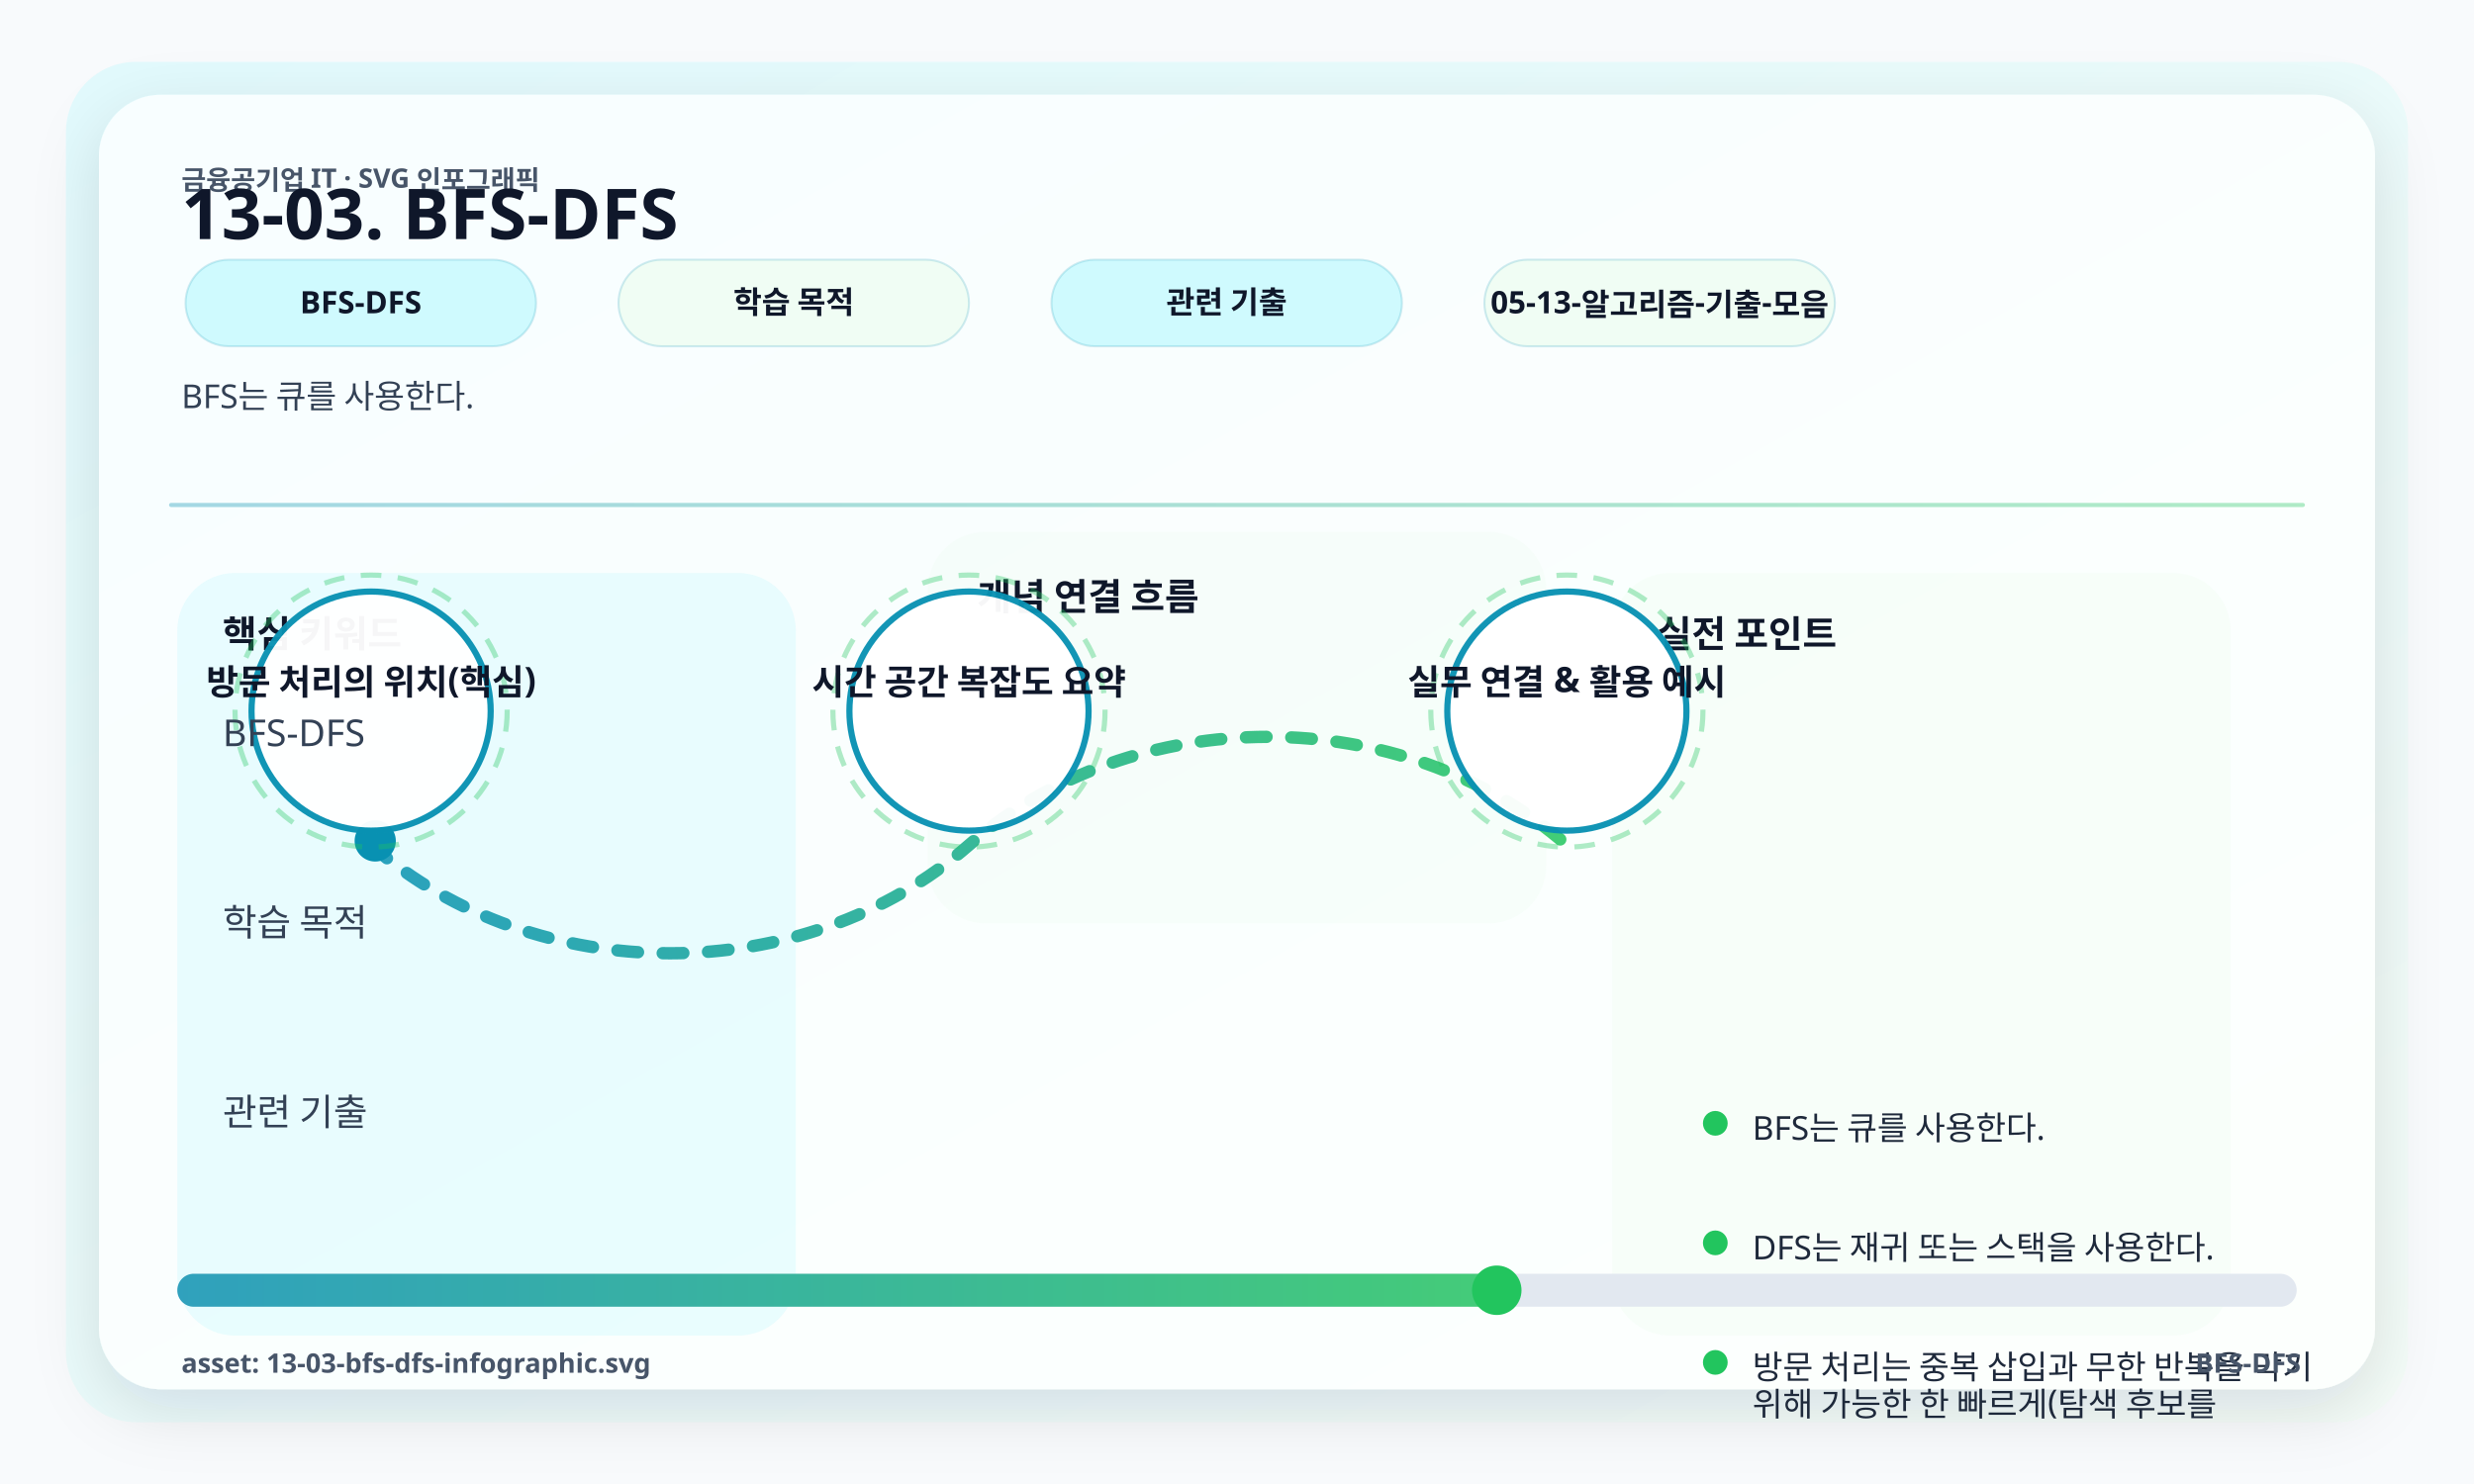
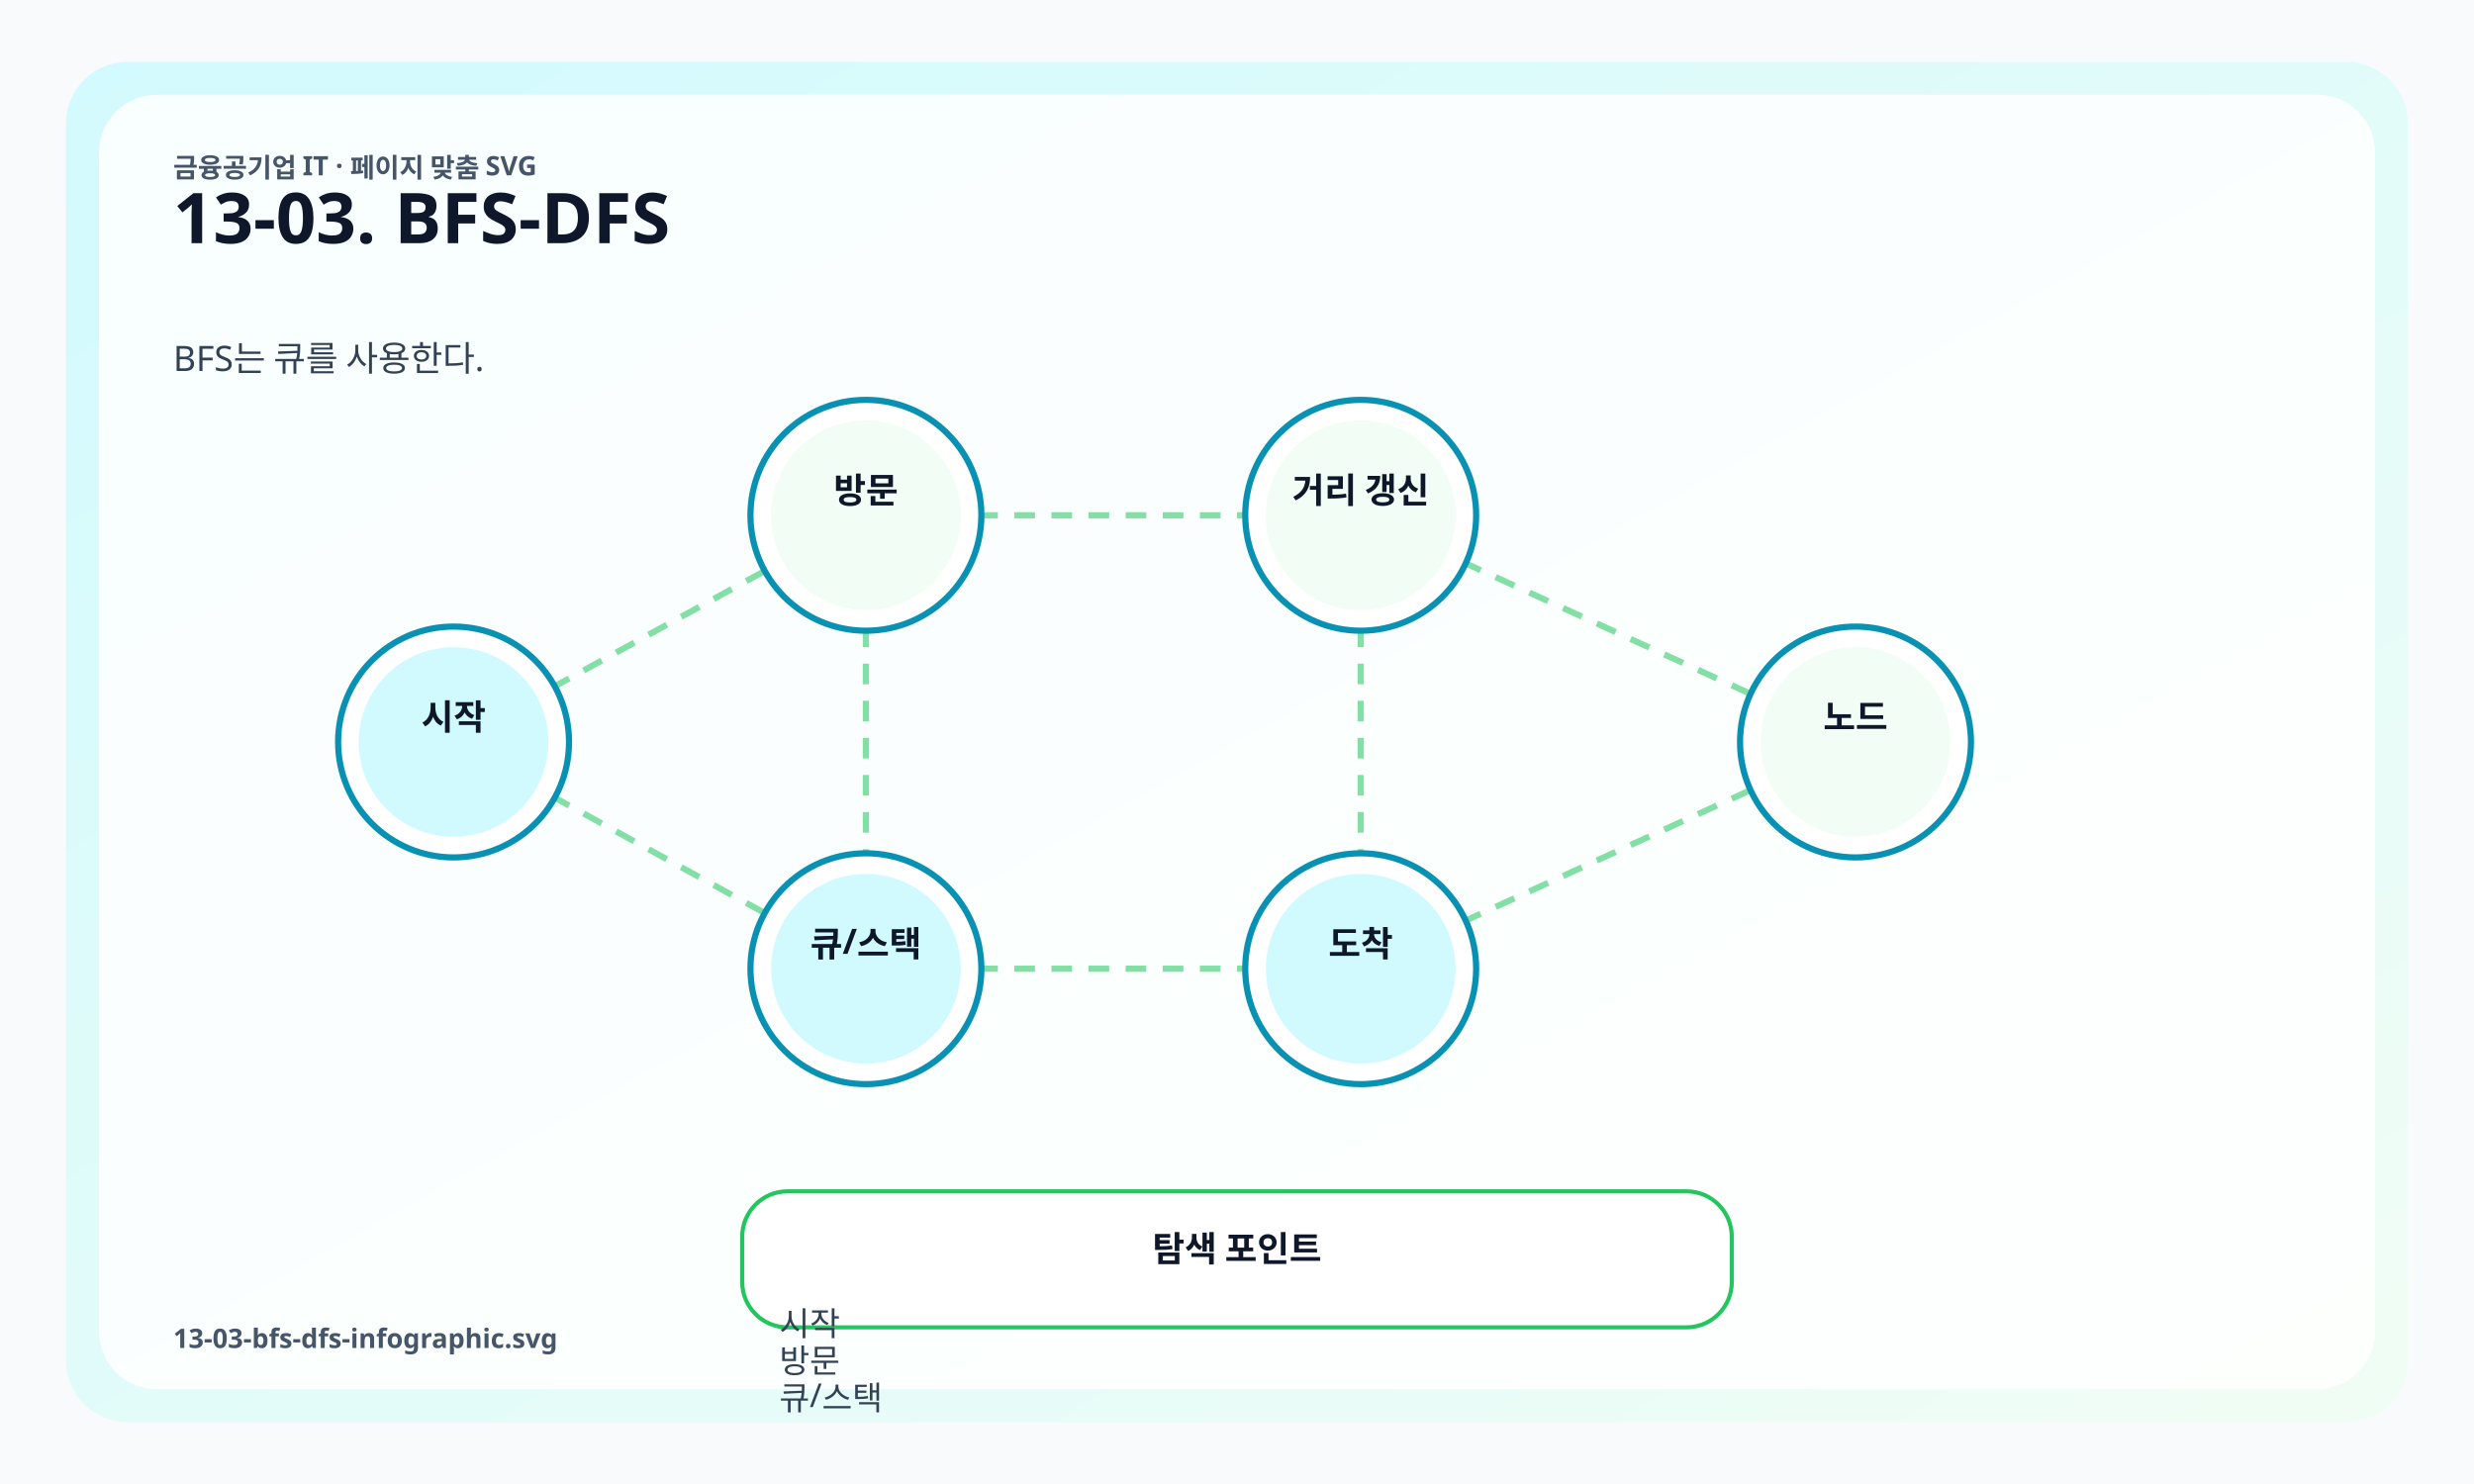
<svg xmlns="http://www.w3.org/2000/svg" width="1200" height="720" viewBox="0 0 1200 720" role="img" aria-labelledby="title desc">
  <defs>
-     <linearGradient id="bg" x1="0" y1="0" x2="1" y2="1">
+     <linearGradient id="grad-13-03-bfs-dfs-infographic.svg" x1="0" y1="0" x2="1" y2="1">
      <stop offset="0%" stop-color="#cffafe" />
      <stop offset="100%" stop-color="#f0fdf4" />
    </linearGradient>
-     <linearGradient id="line" x1="0" y1="0" x2="1" y2="0">
+     <linearGradient id="line-13-03-bfs-dfs-infographic.svg" x1="0" y1="0" x2="1" y2="0">
      <stop offset="0%" stop-color="#0891b2" />
      <stop offset="100%" stop-color="#22c55e" />
    </linearGradient>
-     <filter id="shadow" x="-20%" y="-20%" width="140%" height="140%">
-       <feDropShadow dx="0" dy="10" stdDeviation="16" flood-color="#0f172a" flood-opacity="0.12" />
-     </filter>
    <style>
      .title { font: 700 34px 'Pretendard','Noto Sans KR',sans-serif; fill: #0f172a; }
-       .subtitle { font: 500 16px 'Pretendard','Noto Sans KR',sans-serif; fill: #334155; }
-       .section { font: 700 18px 'Pretendard','Noto Sans KR',sans-serif; fill: #0f172a; }
-       .chip { font: 700 15px 'Pretendard','Noto Sans KR',sans-serif; fill: #0f172a; }
-       .body { font: 500 18px 'Pretendard','Noto Sans KR',sans-serif; fill: #334155; }
-       .node { font: 700 17px 'Pretendard','Noto Sans KR',sans-serif; fill: #0f172a; }
-       .focus { font: 500 16px 'Pretendard','Noto Sans KR',sans-serif; fill: #1e293b; }
+       .subtitle { font: 500 17px 'Pretendard','Noto Sans KR',sans-serif; fill: #334155; }
+       .label { font: 700 17px 'Pretendard','Noto Sans KR',sans-serif; fill: #0f172a; }
+       .body { font: 500 16px 'Pretendard','Noto Sans KR',sans-serif; fill: #334155; }
      .small { font: 600 13px 'Pretendard','Noto Sans KR',sans-serif; fill: #475569; }
-       .float1 { animation: float1 7s ease-in-out infinite; }
-       .float2 { animation: float2 8s ease-in-out infinite; }
-       .float3 { animation: float3 9s ease-in-out infinite; }
-       .pulse { animation: pulse 2.4s ease-in-out infinite; transform-origin: center; }
-       @keyframes float1 { 0%,100% { transform: translateY(0px); } 50% { transform: translateY(-8px); } }
-       @keyframes float2 { 0%,100% { transform: translateY(-2px); } 50% { transform: translateY(7px); } }
-       @keyframes float3 { 0%,100% { transform: translateY(2px); } 50% { transform: translateY(-6px); } }
-       @keyframes pulse { 0%,100% { opacity: .55; transform: scale(1); } 50% { opacity: 1; transform: scale(1.35); } }
+       .cap { font: 700 14px 'Pretendard','Noto Sans KR',sans-serif; fill: #0f172a; }
    </style>
  </defs>
  <rect width="1200" height="720" fill="#f8fafc" />
-   <rect x="32" y="30" width="1136" height="660" rx="34" fill="url(#bg)" opacity="0.55" />
-   <rect x="48" y="46" width="1104" height="628" rx="30" fill="white" filter="url(#shadow)" />
-   <rect x="48" y="46" width="1104" height="628" rx="30" fill="url(#bg)" opacity="0.16" />
-   <text class="small" x="88" y="92">금융공기업 IT · SVG 인포그래픽</text>
-   <text class="title" x="88" y="116">
-     <tspan x="88" dy="0">13-03. BFS-DFS</tspan>
+   <rect x="32" y="30" width="1136" height="660" rx="30" fill="url(#grad-13-03-bfs-dfs-infographic.svg)" opacity="0.9" />
+   <rect x="48" y="46" width="1104" height="628" rx="28" fill="white" />
+   <rect x="48" y="46" width="1104" height="628" rx="28" fill="url(#grad-13-03-bfs-dfs-infographic.svg)" opacity="0.14" />
+   <text class="small" x="84" y="86">금융공기업 IT · 페이지 맞춤 SVG</text>
+   <text class="title" x="84" y="118" text-anchor="start">
+     <tspan x="84" dy="0">13-03. BFS-DFS</tspan>
  </text>
-   <text class="subtitle" x="88" y="198">
-     <tspan x="88" dy="0">BFS는 큐를 사용한다.</tspan>
+   <text class="subtitle" x="84" y="180" text-anchor="start">
+     <tspan x="84" dy="0">BFS는 큐를 사용한다.</tspan>
  </text>
-   <g class="float1">
-     <rect x="90" y="126" width="170" height="42" rx="21" fill="#cffafe" stroke="#0891b2" stroke-opacity="0.18" />
-     <text class="chip" x="175" y="152" text-anchor="middle">BFS-DFS</text>
-   </g>
-   <g class="float2">
-     <rect x="300" y="126" width="170" height="42" rx="21" fill="#f0fdf4" stroke="#0891b2" stroke-opacity="0.18" />
-     <text class="chip" x="385" y="152" text-anchor="middle">학습 목적</text>
-   </g>
-   <g class="float3">
-     <rect x="510" y="126" width="170" height="42" rx="21" fill="#cffafe" stroke="#0891b2" stroke-opacity="0.18" />
-     <text class="chip" x="595" y="152" text-anchor="middle">관련 기출</text>
-   </g>
-   <g class="float1">
-     <rect x="720" y="126" width="170" height="42" rx="21" fill="#f0fdf4" stroke="#0891b2" stroke-opacity="0.18" />
-     <text class="chip" x="805" y="152" text-anchor="middle">05-13-알고리즘-기출-모음</text>
-   </g>
-   <rect x="82" y="244" width="1036" height="2" rx="1" fill="url(#line)" opacity="0.35" />
-   <rect x="86" y="278" width="300" height="370" rx="28" fill="#cffafe" opacity="0.42" />
-   <rect x="450" y="258" width="300" height="190" rx="28" fill="#f0fdf4" opacity="0.38" />
-   <rect x="782" y="278" width="300" height="370" rx="28" fill="#f0fdf4" opacity="0.42" />
-   <text class="section" x="108" y="314">핵심 키워드</text>
-   <text class="section" x="474" y="296">개념 연결 흐름</text>
-   <text class="section" x="804" y="314">실전 포인트</text>
-   <path d="M 180 410 C 260 480, 390 480, 470 410 S 680 340, 760 410" fill="none" stroke="url(#line)" stroke-width="6" stroke-linecap="round" opacity="0.85" stroke-dasharray="10 12">
-     <animate attributeName="stroke-dashoffset" from="0" to="-220" dur="8s" repeatCount="indefinite" />
-   </path>
-   <circle cx="182" cy="408" r="10" fill="#0891b2">
-     <animateMotion dur="8s" repeatCount="indefinite" rotate="auto">
-       <mpath href="#route" />
-     </animateMotion>
-   </circle>
-   <path id="route" d="M 180 410 C 260 480, 390 480, 470 410 S 680 340, 760 410" fill="none" />
-   <g>
-     <circle cx="180" cy="345" r="58" fill="white" stroke="#0891b2" stroke-width="3" opacity="0.96" />
-     <circle cx="180" cy="345" r="66" fill="none" stroke="#22c55e" stroke-opacity="0.35" stroke-width="2.5" stroke-dasharray="10 8">
-       <animate attributeName="stroke-dashoffset" from="0" to="-180" dur="7s" begin="0.0s" repeatCount="indefinite" />
-     </circle>
-     <text class="node" x="180" text-anchor="middle" y="337">
-       <tspan x="180" text-anchor="middle" dy="0">방문 처리의 위치(핵심)</tspan>
-     </text>
-   </g>
-   <g>
-     <circle cx="470" cy="345" r="58" fill="white" stroke="#0891b2" stroke-width="3" opacity="0.96" />
-     <circle cx="470" cy="345" r="66" fill="none" stroke="#22c55e" stroke-opacity="0.35" stroke-width="2.5" stroke-dasharray="10 8">
-       <animate attributeName="stroke-dashoffset" from="0" to="-180" dur="7s" begin="0.7s" repeatCount="indefinite" />
-     </circle>
-     <text class="node" x="470" text-anchor="middle" y="337">
-       <tspan x="470" text-anchor="middle" dy="0">시간 공간 복잡도 요약</tspan>
-     </text>
-   </g>
-   <g>
-     <circle cx="760" cy="345" r="58" fill="white" stroke="#0891b2" stroke-width="3" opacity="0.96" />
-     <circle cx="760" cy="345" r="66" fill="none" stroke="#22c55e" stroke-opacity="0.35" stroke-width="2.5" stroke-dasharray="10 8">
-       <animate attributeName="stroke-dashoffset" from="0" to="-180" dur="7s" begin="1.4s" repeatCount="indefinite" />
-     </circle>
-     <text class="node" x="760" text-anchor="middle" y="337">
-       <tspan x="760" text-anchor="middle" dy="0">실무 연결 &amp; 활용 예시</tspan>
-     </text>
-   </g>
-   <text class="body" x="108" y="362">
-     <tspan x="108" dy="0">BFS-DFS</tspan>
+   <defs>
+     <marker id="arrow" viewBox="0 0 10 10" refX="9" refY="5" markerWidth="8" markerHeight="8" orient="auto-start-reverse">
+       <path d="M 0 0 L 10 5 L 0 10 z" fill="#22c55e" />
+     </marker>
+   </defs>
+   <line x1="220" y1="360" x2="420" y2="250" stroke="#22c55e" stroke-width="3" stroke-dasharray="10 8" opacity="0.55">
+     <animate attributeName="stroke-dashoffset" from="0" to="-72" dur="5s" repeatCount="indefinite" />
+   </line>
+   <line x1="220" y1="360" x2="420" y2="470" stroke="#22c55e" stroke-width="3" stroke-dasharray="10 8" opacity="0.55">
+     <animate attributeName="stroke-dashoffset" from="0" to="-72" dur="5s" repeatCount="indefinite" />
+   </line>
+   <line x1="420" y1="250" x2="660" y2="250" stroke="#22c55e" stroke-width="3" stroke-dasharray="10 8" opacity="0.55">
+     <animate attributeName="stroke-dashoffset" from="0" to="-72" dur="5s" repeatCount="indefinite" />
+   </line>
+   <line x1="420" y1="470" x2="660" y2="470" stroke="#22c55e" stroke-width="3" stroke-dasharray="10 8" opacity="0.55">
+     <animate attributeName="stroke-dashoffset" from="0" to="-72" dur="5s" repeatCount="indefinite" />
+   </line>
+   <line x1="660" y1="250" x2="900" y2="360" stroke="#22c55e" stroke-width="3" stroke-dasharray="10 8" opacity="0.55">
+     <animate attributeName="stroke-dashoffset" from="0" to="-72" dur="5s" repeatCount="indefinite" />
+   </line>
+   <line x1="660" y1="470" x2="900" y2="360" stroke="#22c55e" stroke-width="3" stroke-dasharray="10 8" opacity="0.55">
+     <animate attributeName="stroke-dashoffset" from="0" to="-72" dur="5s" repeatCount="indefinite" />
+   </line>
+   <line x1="420" y1="250" x2="420" y2="470" stroke="#22c55e" stroke-width="3" stroke-dasharray="10 8" opacity="0.55">
+     <animate attributeName="stroke-dashoffset" from="0" to="-72" dur="5s" repeatCount="indefinite" />
+   </line>
+   <line x1="660" y1="250" x2="660" y2="470" stroke="#22c55e" stroke-width="3" stroke-dasharray="10 8" opacity="0.55">
+     <animate attributeName="stroke-dashoffset" from="0" to="-72" dur="5s" repeatCount="indefinite" />
+   </line>
+   <circle cx="220" cy="360" r="56" fill="white" stroke="#0891b2" stroke-width="3" />
+   <circle cx="220" cy="360" r="46" fill="#cffafe" opacity="0.95" />
+   <text class="label" x="220" y="354" text-anchor="middle">
+     <tspan x="220" dy="0">시작</tspan>
  </text>
-   <text class="body" x="108" y="454">
-     <tspan x="108" dy="0">학습 목적</tspan>
+   <circle cx="420" cy="250" r="56" fill="white" stroke="#0891b2" stroke-width="3" />
+   <circle cx="420" cy="250" r="46" fill="#f0fdf4" opacity="0.95" />
+   <text class="label" x="420" y="244" text-anchor="middle">
+     <tspan x="420" dy="0">방문</tspan>
  </text>
-   <text class="body" x="108" y="546">
-     <tspan x="108" dy="0">관련 기출</tspan>
+   <circle cx="420" cy="470" r="56" fill="white" stroke="#0891b2" stroke-width="3" />
+   <circle cx="420" cy="470" r="46" fill="#cffafe" opacity="0.95" />
+   <text class="label" x="420" y="464" text-anchor="middle">
+     <tspan x="420" dy="0">큐/스택</tspan>
  </text>
-   <circle cx="832" cy="545" r="6" fill="#22c55e" class="pulse" style="animation-delay:0.0s" />
-   <text class="focus" x="850" y="553">
-     <tspan x="850" dy="0">BFS는 큐를 사용한다.</tspan>
+   <circle cx="660" cy="250" r="56" fill="white" stroke="#0891b2" stroke-width="3" />
+   <circle cx="660" cy="250" r="46" fill="#f0fdf4" opacity="0.95" />
+   <text class="label" x="660" y="244" text-anchor="middle">
+     <tspan x="660" dy="0">거리 갱신</tspan>
  </text>
-   <circle cx="832" cy="603" r="6" fill="#22c55e" class="pulse" style="animation-delay:0.45s" />
-   <text class="focus" x="850" y="611">
-     <tspan x="850" dy="0">DFS는 재귀 또는 스택을 사용한다.</tspan>
+   <circle cx="660" cy="470" r="56" fill="white" stroke="#0891b2" stroke-width="3" />
+   <circle cx="660" cy="470" r="46" fill="#cffafe" opacity="0.95" />
+   <text class="label" x="660" y="464" text-anchor="middle">
+     <tspan x="660" dy="0">도착</tspan>
  </text>
-   <circle cx="832" cy="661" r="6" fill="#22c55e" class="pulse" style="animation-delay:0.9s" />
-   <text class="focus" x="850" y="669">
-     <tspan x="850" dy="0">방문 처리는 중복 삽입과 무한 반복을 막기</tspan>
-     <tspan x="850" dy="18">위해 가능한 한 빠르게(탐색 후보를</tspan>
+   <circle cx="900" cy="360" r="56" fill="white" stroke="#0891b2" stroke-width="3" />
+   <circle cx="900" cy="360" r="46" fill="#f0fdf4" opacity="0.95" />
+   <text class="label" x="900" y="354" text-anchor="middle">
+     <tspan x="900" dy="0">노드</tspan>
  </text>
-   <rect x="86" y="618" width="1028" height="16" rx="8" fill="#e2e8f0" />
-   <rect x="86" y="618" width="640" height="16" rx="8" fill="url(#line)" opacity="0.82">
-     <animate attributeName="width" values="420;860;420" dur="10s" repeatCount="indefinite" />
-   </rect>
-   <circle cx="726" cy="626" r="12" fill="#22c55e" class="pulse" />
-   <text class="small" x="88" y="666">asset: 13-03-bfs-dfs-infographic.svg</text>
-   <text class="small" x="1116" y="666" text-anchor="end">BFS-DFS</text>
+   <rect x="360" y="578" width="480" height="66" rx="22" fill="#ffffff" stroke="#22c55e" stroke-width="2" />
+   <text class="label" x="600" y="612" text-anchor="middle">
+     <tspan x="600" dy="0">탐색 포인트</tspan>
+   </text>
+   <text class="body" x="378" y="648" text-anchor="start">
+     <tspan x="378" dy="0">시작</tspan>
+     <tspan x="378" dy="18">방문</tspan>
+     <tspan x="378" dy="18">큐/스택</tspan>
+   </text>
+   <text class="small" x="84" y="654">13-03-bfs-dfs-infographic.svg</text>
</svg>
